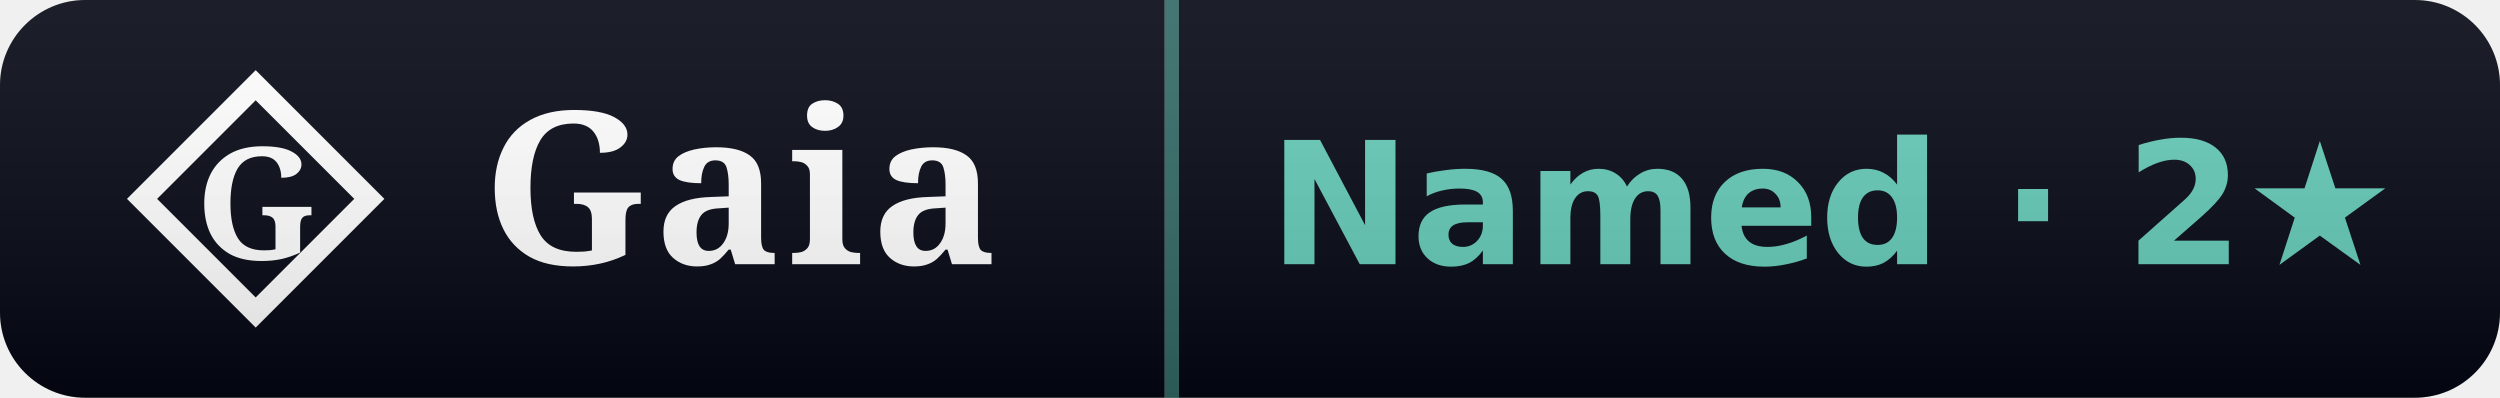
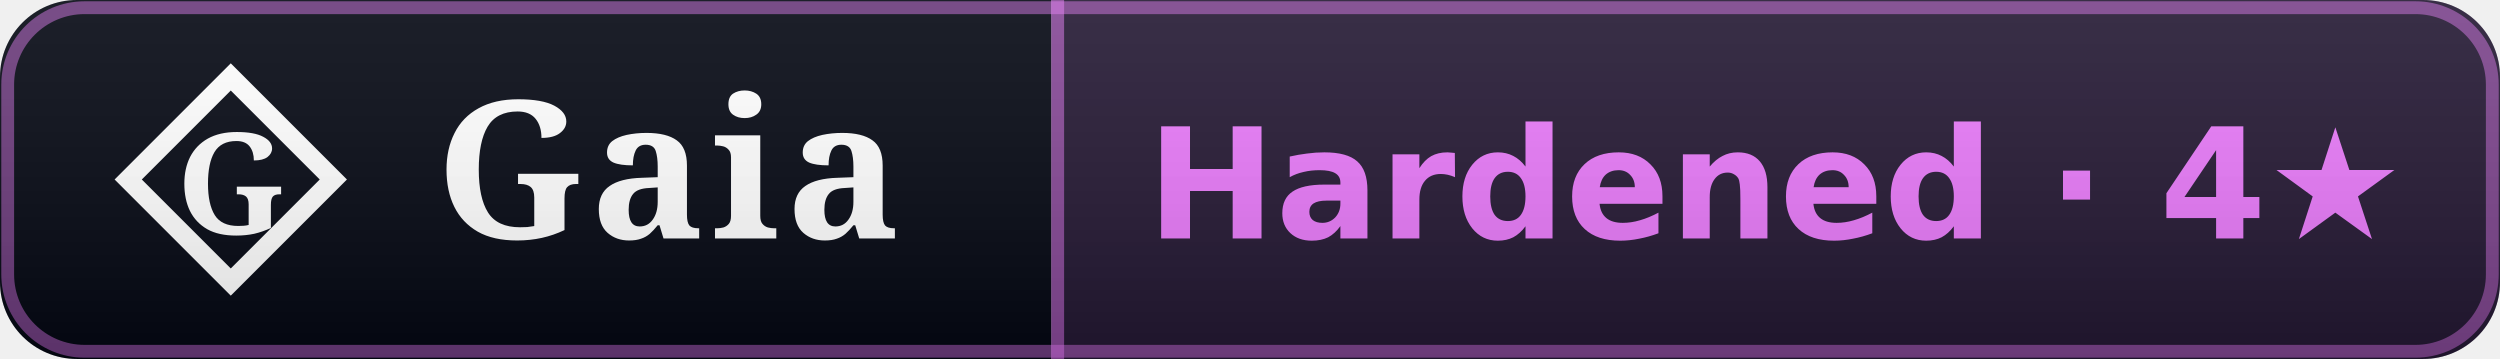
- <svg xmlns="http://www.w3.org/2000/svg" width="176" height="28" viewBox="0 0 176 28" role="img" aria-label="Gaia rank: Named (2 stars)">
+ <svg xmlns="http://www.w3.org/2000/svg" width="195" height="28" viewBox="0 0 195 28" role="img" aria-label="Gaia rank: Hardened (4 stars)">
  <linearGradient id="sh" x2="0" y2="100%">
    <stop offset="0" stop-color="#fff" stop-opacity=".10" />
    <stop offset="1" stop-opacity=".14" />
  </linearGradient>
  <clipPath id="rc">
-     <rect width="176" height="28" rx="6" fill="#fff" />
+     <rect width="195" height="28" rx="6" fill="#fff" />
  </clipPath>
  <g clip-path="url(#rc)">
    <rect width="82" height="28" fill="#030712" />
-     <rect x="82.0" width="94.0" height="28" fill="#030712" />
-     <rect x="82.0" width="1" height="28" fill="rgba(99,202,183,0.5)" />
+     <rect x="82.0" width="113.0" height="28" fill="#030712" />
+     <rect x="82.0" width="113.0" height="28" fill="rgba(232,121,249,0.14)" />
+     <rect x="82.0" width="1" height="28" fill="rgba(232,121,249,0.5)" />
    <path d="M 18 6 L 26 14 L 18 22 L 10 14 Z" fill="none" stroke="#ffffff" stroke-width="1.5" stroke-linejoin="miter" />
    <text x="18" y="14" font-family="EB Garamond, Georgia, serif" font-weight="600" font-size="11" fill="#ffffff" text-anchor="middle" dominant-baseline="central">G</text>
    <text x="34" y="18.6" font-family="EB Garamond, Georgia, serif" font-size="15" font-weight="600" fill="#fff" letter-spacing="0.5">Gaia</text>
-     <text x="129.0" y="18.6" font-family="Verdana,DejaVu Sans,sans-serif" font-size="12" font-weight="700" text-anchor="middle" fill="#63cab7">Named · 2★</text>
-     <rect width="176" height="28" fill="url(#sh)" />
+     <text x="138.5" y="18.6" font-family="Verdana,DejaVu Sans,sans-serif" font-size="12" font-weight="700" text-anchor="middle" fill="#e879f9">Hardened · 4★</text>
+     <rect x="0.6" y="0.6" width="193.8" height="26.8" fill="none" stroke="rgba(232,121,249,0.45)" stroke-width="1" rx="6" />
+     <rect width="195" height="28" fill="url(#sh)" />
  </g>
</svg>
